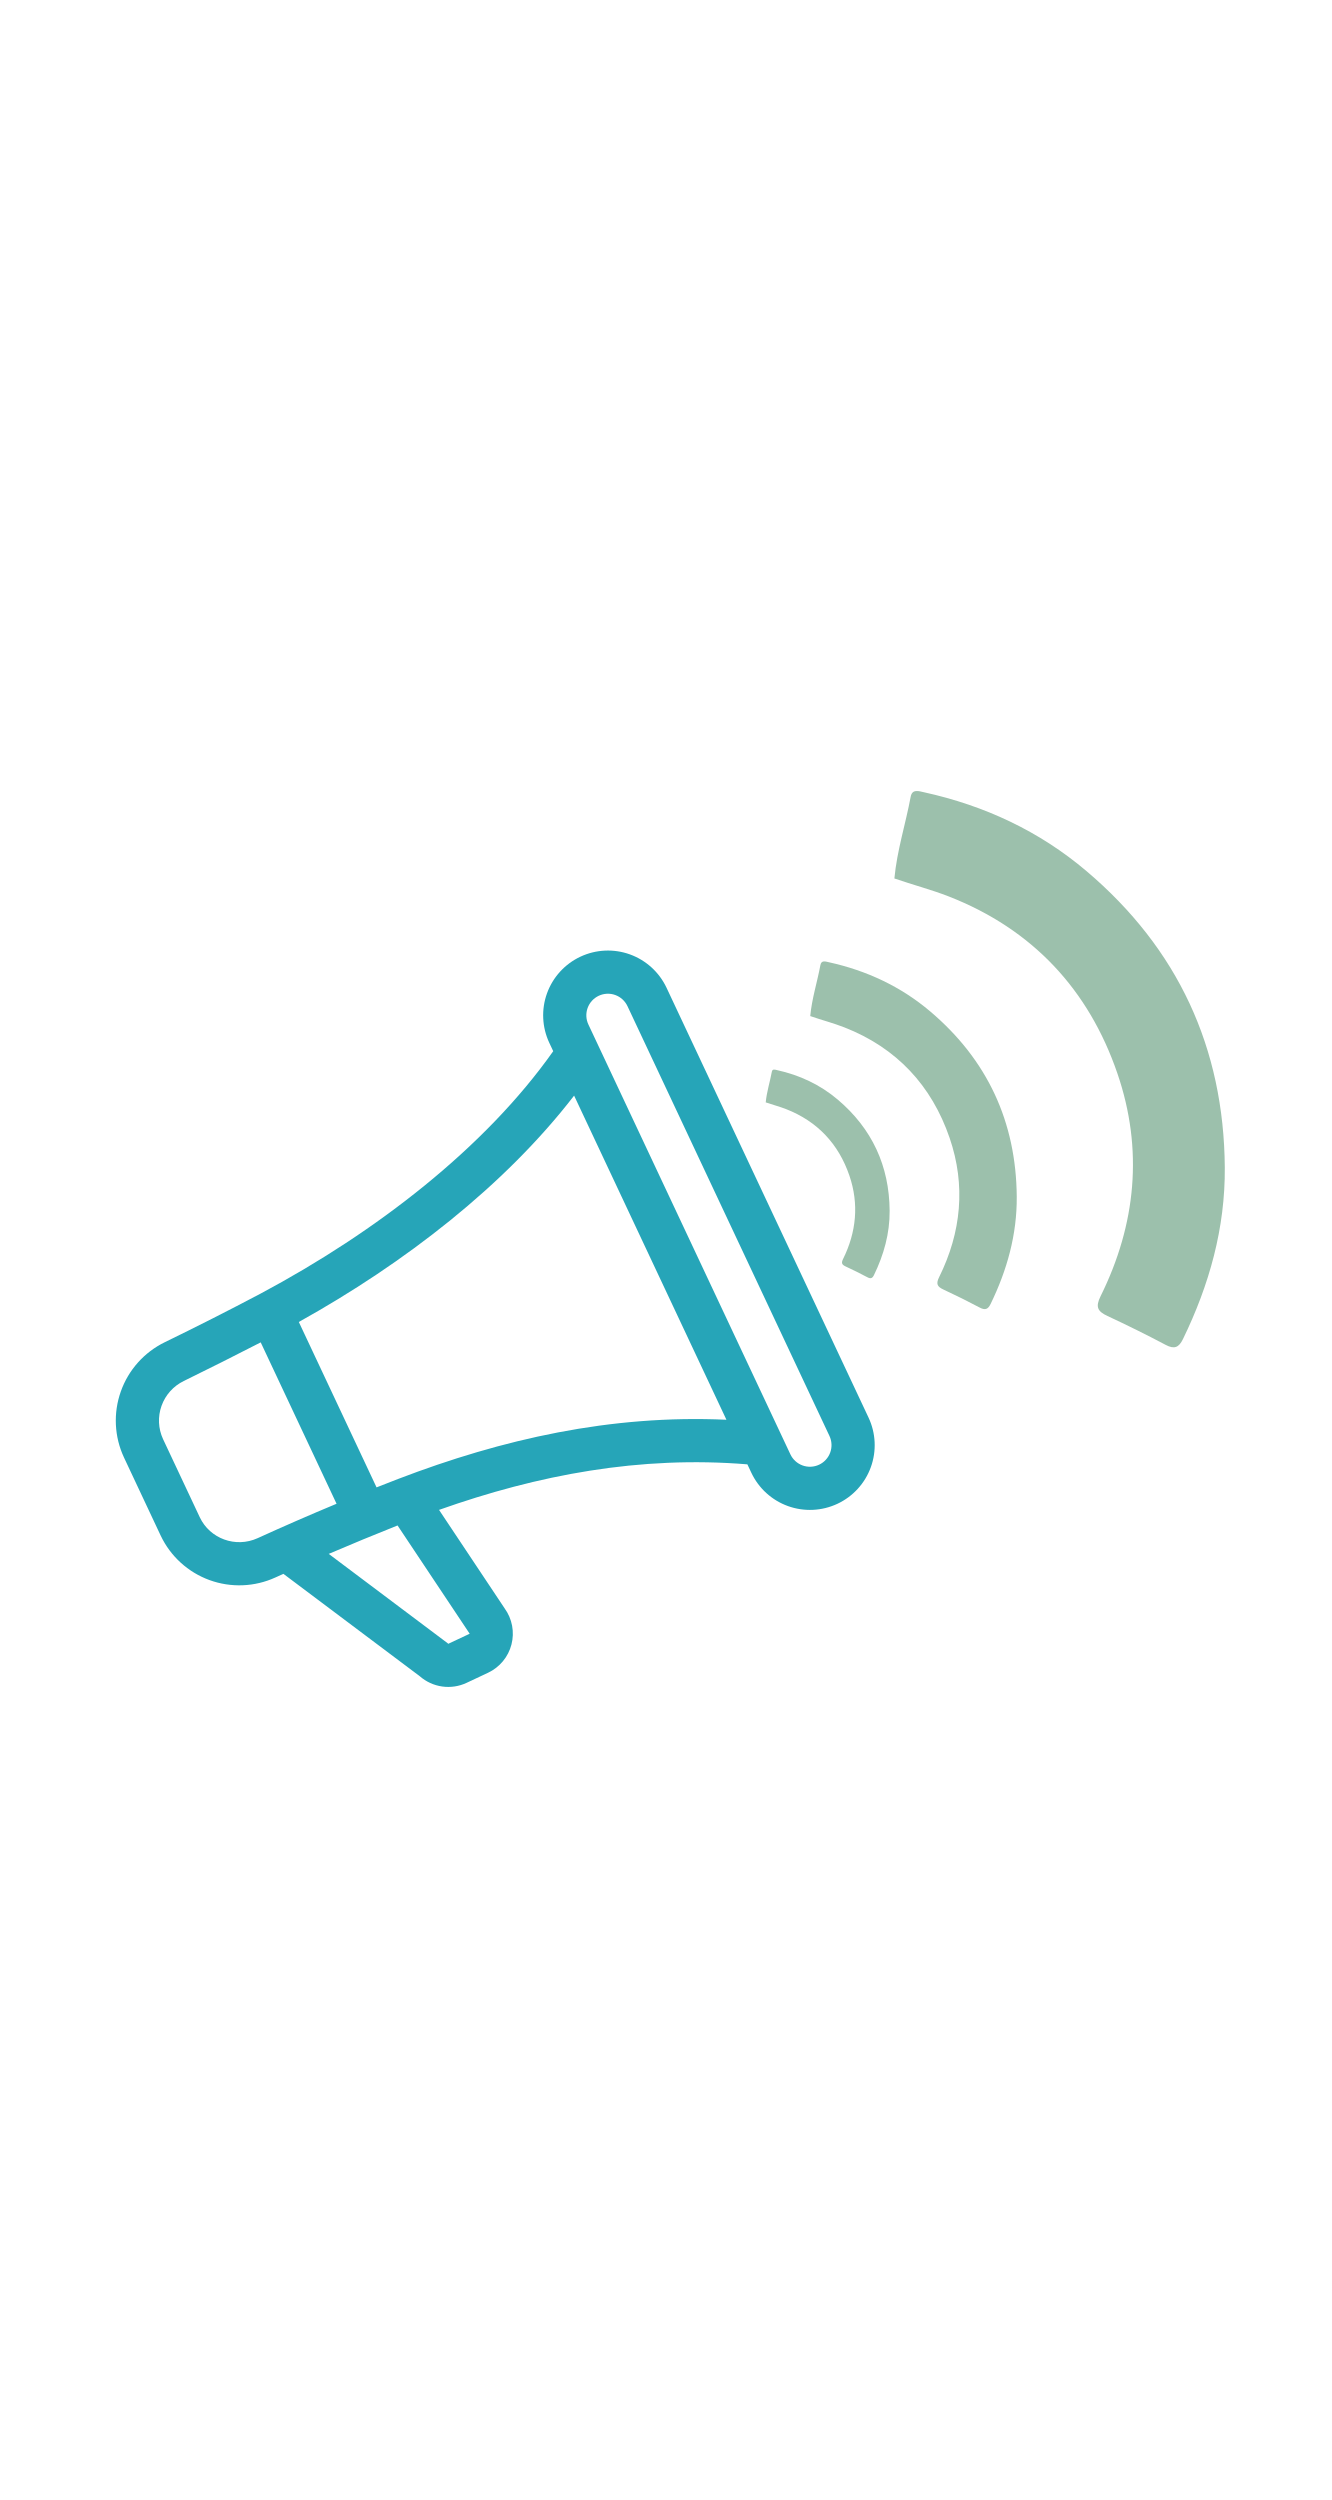
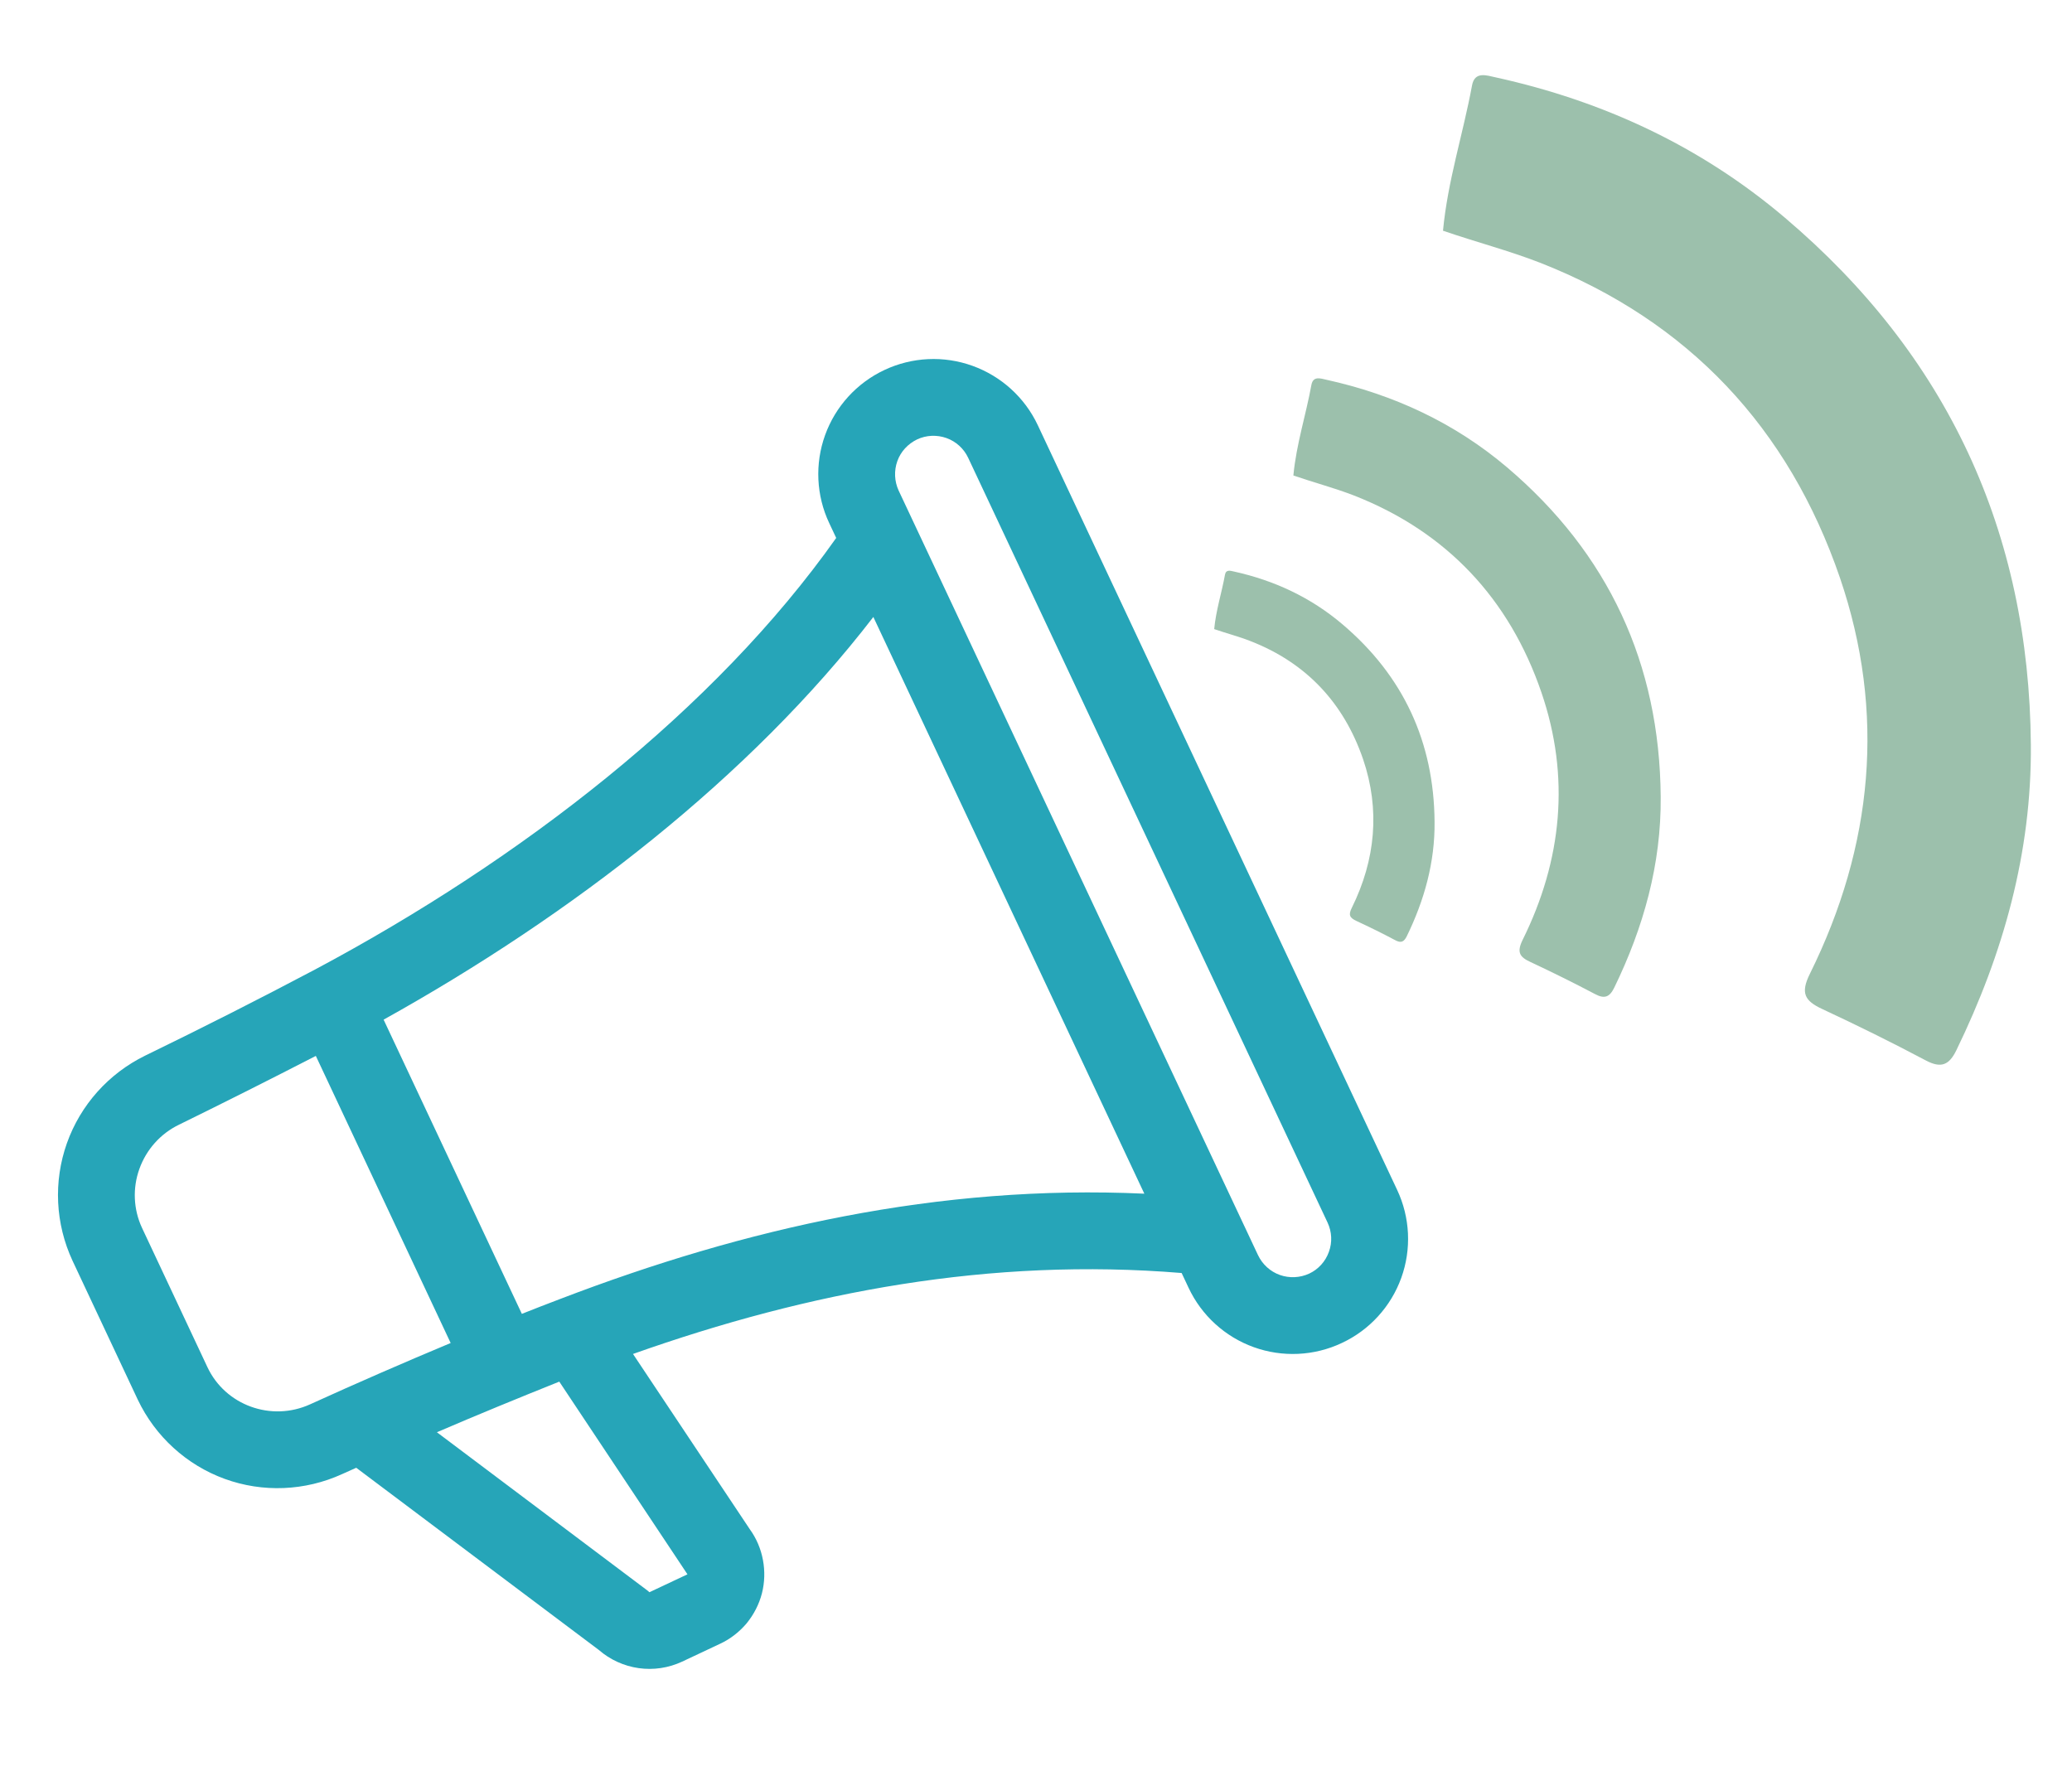
- <svg xmlns="http://www.w3.org/2000/svg" width="16" height="30.05" viewBox="0 0 115 92" fill="none">
-   <path d="M47.457 28.105C46.826 26.762 46.754 25.223 47.257 23.827C47.761 22.431 48.798 21.292 50.141 20.661C51.484 20.03 53.023 19.958 54.419 20.461C55.815 20.965 56.953 22.002 57.585 23.345L75.037 60.48C75.668 61.824 75.74 63.362 75.236 64.758C74.733 66.154 73.696 67.293 72.353 67.924C71.01 68.555 69.471 68.627 68.075 68.124C66.679 67.621 65.54 66.583 64.909 65.24L64.569 64.518C55.302 63.758 46.487 65.419 37.93 68.452L43.6 76.965C43.921 77.41 44.14 77.919 44.242 78.459C44.343 78.997 44.325 79.552 44.187 80.083C44.05 80.614 43.797 81.108 43.447 81.53C43.097 81.952 42.658 82.292 42.161 82.525L40.312 83.394C39.655 83.703 38.923 83.813 38.205 83.712C37.487 83.611 36.814 83.303 36.269 82.826L24.486 73.979C24.257 74.082 24.028 74.185 23.799 74.289C22.003 75.112 19.955 75.193 18.099 74.517C16.242 73.84 14.727 72.459 13.882 70.674L10.709 63.922C9.874 62.131 9.777 60.084 10.438 58.221C11.098 56.359 12.463 54.831 14.24 53.965C17.017 52.614 19.772 51.216 22.503 49.773C32.532 44.425 41.912 37.153 47.795 28.824L47.457 28.105ZM50.833 26.518L68.285 63.654C68.495 64.101 68.875 64.447 69.34 64.615C69.805 64.783 70.319 64.759 70.766 64.548C71.214 64.338 71.56 63.958 71.727 63.493C71.895 63.028 71.871 62.515 71.661 62.067L54.209 24.931C53.998 24.484 53.619 24.138 53.153 23.97C52.688 23.802 52.175 23.826 51.727 24.037C51.28 24.247 50.934 24.627 50.766 25.092C50.598 25.558 50.622 26.07 50.833 26.518ZM49.599 32.662C43.597 40.449 34.936 47.145 25.816 52.218L32.532 66.508C33.156 66.257 33.779 66.013 34.402 65.778C43.372 62.342 52.776 60.209 62.759 60.666L49.599 32.662ZM29.076 67.923L22.523 53.98C20.32 55.115 18.106 56.227 15.881 57.316C14.983 57.751 14.293 58.52 13.957 59.459C13.621 60.397 13.667 61.43 14.085 62.335L17.258 69.087C18.131 70.944 20.36 71.759 22.255 70.897C24.512 69.868 26.786 68.877 29.076 67.923ZM28.404 72.257L38.655 79.957L38.727 80.022L40.577 79.153L40.548 79.108L34.346 69.798C32.355 70.591 30.373 71.41 28.403 72.253L28.404 72.257Z" fill="#26A5B8" />
-   <path d="M66.154 33.247C66.24 32.334 66.519 31.48 66.681 30.602C66.73 30.338 66.943 30.416 67.116 30.455C69.074 30.886 70.849 31.711 72.38 33.01C75.338 35.519 76.829 38.733 76.859 42.609C76.874 44.571 76.358 46.414 75.503 48.171C75.371 48.443 75.224 48.507 74.943 48.358C74.324 48.029 73.694 47.718 73.059 47.422C72.74 47.273 72.66 47.133 72.835 46.78C73.987 44.454 74.221 42.021 73.381 39.568C72.449 36.845 70.628 34.891 67.918 33.83C67.35 33.608 66.756 33.455 66.154 33.247Z" fill="#9CC0AC" />
-   <path d="M70 25.791C70.142 24.27 70.607 22.847 70.878 21.383C70.96 20.943 71.314 21.074 71.602 21.137C74.866 21.856 77.824 23.232 80.375 25.396C85.306 29.578 87.79 34.934 87.841 41.395C87.866 44.664 87.006 47.737 85.581 50.665C85.361 51.118 85.116 51.225 84.647 50.976C83.615 50.428 82.566 49.91 81.507 49.416C80.975 49.169 80.843 48.934 81.134 48.347C83.054 44.47 83.444 40.415 82.044 36.325C80.49 31.788 77.456 28.53 72.938 26.763C71.993 26.393 71.003 26.138 70 25.791Z" fill="#9CC0AC" />
-   <path d="M77.269 13.902C77.497 11.467 78.242 9.19 78.675 6.848C78.805 6.145 79.372 6.353 79.833 6.455C85.056 7.605 89.789 9.806 93.87 13.269C101.759 19.961 105.735 28.531 105.815 38.867C105.855 44.098 104.479 49.015 102.199 53.7C101.847 54.425 101.455 54.595 100.706 54.197C99.054 53.32 97.375 52.492 95.68 51.702C94.83 51.305 94.619 50.93 95.084 49.99C98.156 43.788 98.781 37.3 96.54 30.756C94.055 23.497 89.199 18.284 81.971 15.457C80.459 14.865 78.874 14.457 77.269 13.902Z" fill="#9CC0AC" />
+ <svg xmlns="http://www.w3.org/2000/svg" width="14" height="12" viewBox="0 0 14 12" fill="none">
+   <path d="M5.603 3.535C5.515 3.349 5.505 3.134 5.575 2.94C5.645 2.746 5.789 2.588 5.976 2.5C6.163 2.412 6.377 2.402 6.571 2.472C6.765 2.542 6.924 2.686 7.012 2.873L9.44 8.04C9.528 8.227 9.538 8.441 9.468 8.635C9.398 8.829 9.253 8.988 9.066 9.075C8.88 9.163 8.665 9.173 8.471 9.103C8.277 9.033 8.119 8.889 8.031 8.702L7.984 8.602C6.694 8.496 5.468 8.727 4.277 9.149L5.066 10.333C5.111 10.395 5.141 10.466 5.155 10.541C5.169 10.616 5.167 10.693 5.148 10.767C5.129 10.841 5.093 10.91 5.045 10.969C4.996 11.027 4.935 11.075 4.866 11.107L4.609 11.228C4.517 11.271 4.415 11.286 4.316 11.272C4.216 11.258 4.122 11.215 4.046 11.149L2.407 9.918C2.375 9.932 2.343 9.947 2.311 9.961C2.061 10.075 1.776 10.087 1.518 9.993C1.26 9.899 1.049 9.706 0.931 9.458L0.49 8.519C0.374 8.269 0.36 7.985 0.452 7.725C0.544 7.466 0.734 7.254 0.981 7.133C1.368 6.945 1.751 6.751 2.131 6.55C3.526 5.806 4.831 4.794 5.65 3.635L5.603 3.535ZM6.072 3.315L8.5 8.481C8.53 8.544 8.583 8.592 8.647 8.615C8.712 8.638 8.783 8.635 8.846 8.606C8.908 8.577 8.956 8.524 8.979 8.459C9.003 8.394 8.999 8.323 8.97 8.261L6.542 3.094C6.513 3.032 6.46 2.983 6.395 2.96C6.33 2.937 6.259 2.94 6.197 2.969C6.135 2.999 6.086 3.051 6.063 3.116C6.04 3.181 6.043 3.252 6.072 3.315ZM5.901 4.169C5.066 5.253 3.861 6.184 2.592 6.89L3.526 8.878C3.613 8.843 3.7 8.81 3.786 8.777C5.034 8.299 6.343 8.002 7.732 8.066L5.901 4.169ZM3.045 9.075L2.134 7.135C1.827 7.293 1.519 7.448 1.209 7.6C1.085 7.66 0.989 7.767 0.942 7.898C0.895 8.028 0.901 8.172 0.96 8.298L1.401 9.237C1.522 9.496 1.833 9.609 2.096 9.489C2.41 9.346 2.727 9.208 3.045 9.075ZM2.952 9.678L4.378 10.75L4.388 10.759L4.645 10.638L4.641 10.632L3.779 9.336C3.502 9.447 3.226 9.56 2.952 9.678L2.952 9.678Z" fill="#26A5B8" />
+   <path d="M8.204 4.251C8.216 4.124 8.255 4.005 8.277 3.883C8.284 3.846 8.314 3.857 8.338 3.862C8.61 3.922 8.857 4.037 9.07 4.218C9.482 4.567 9.689 5.014 9.693 5.553C9.696 5.826 9.624 6.083 9.505 6.327C9.486 6.365 9.466 6.374 9.427 6.353C9.341 6.307 9.253 6.264 9.165 6.223C9.12 6.202 9.109 6.183 9.134 6.134C9.294 5.81 9.326 5.471 9.21 5.13C9.08 4.751 8.827 4.479 8.449 4.332C8.371 4.301 8.288 4.28 8.204 4.251Z" fill="#9CC0AC" />
+   <path d="M8.739 3.213C8.759 3.001 8.824 2.804 8.861 2.6C8.873 2.539 8.922 2.557 8.962 2.566C9.416 2.666 9.828 2.857 10.183 3.158C10.868 3.74 11.214 4.485 11.221 5.384C11.225 5.839 11.105 6.267 10.907 6.674C10.876 6.737 10.842 6.752 10.777 6.717C10.633 6.641 10.487 6.569 10.34 6.5C10.266 6.466 10.248 6.433 10.288 6.351C10.555 5.812 10.61 5.248 10.415 4.679C10.199 4.048 9.776 3.594 9.148 3.348C9.016 3.297 8.879 3.261 8.739 3.213Z" fill="#9CC0AC" />
+   <path d="M9.75 1.559C9.782 1.22 9.886 0.904 9.946 0.578C9.964 0.48 10.043 0.509 10.107 0.523C10.834 0.683 11.492 0.989 12.06 1.471C13.158 2.402 13.711 3.594 13.722 5.033C13.728 5.76 13.536 6.444 13.219 7.096C13.17 7.197 13.116 7.221 13.011 7.165C12.781 7.043 12.548 6.928 12.312 6.818C12.194 6.763 12.164 6.711 12.229 6.58C12.656 5.717 12.743 4.815 12.432 3.904C12.086 2.894 11.41 2.169 10.405 1.775C10.194 1.693 9.974 1.636 9.75 1.559Z" fill="#9CC0AC" />
</svg>
